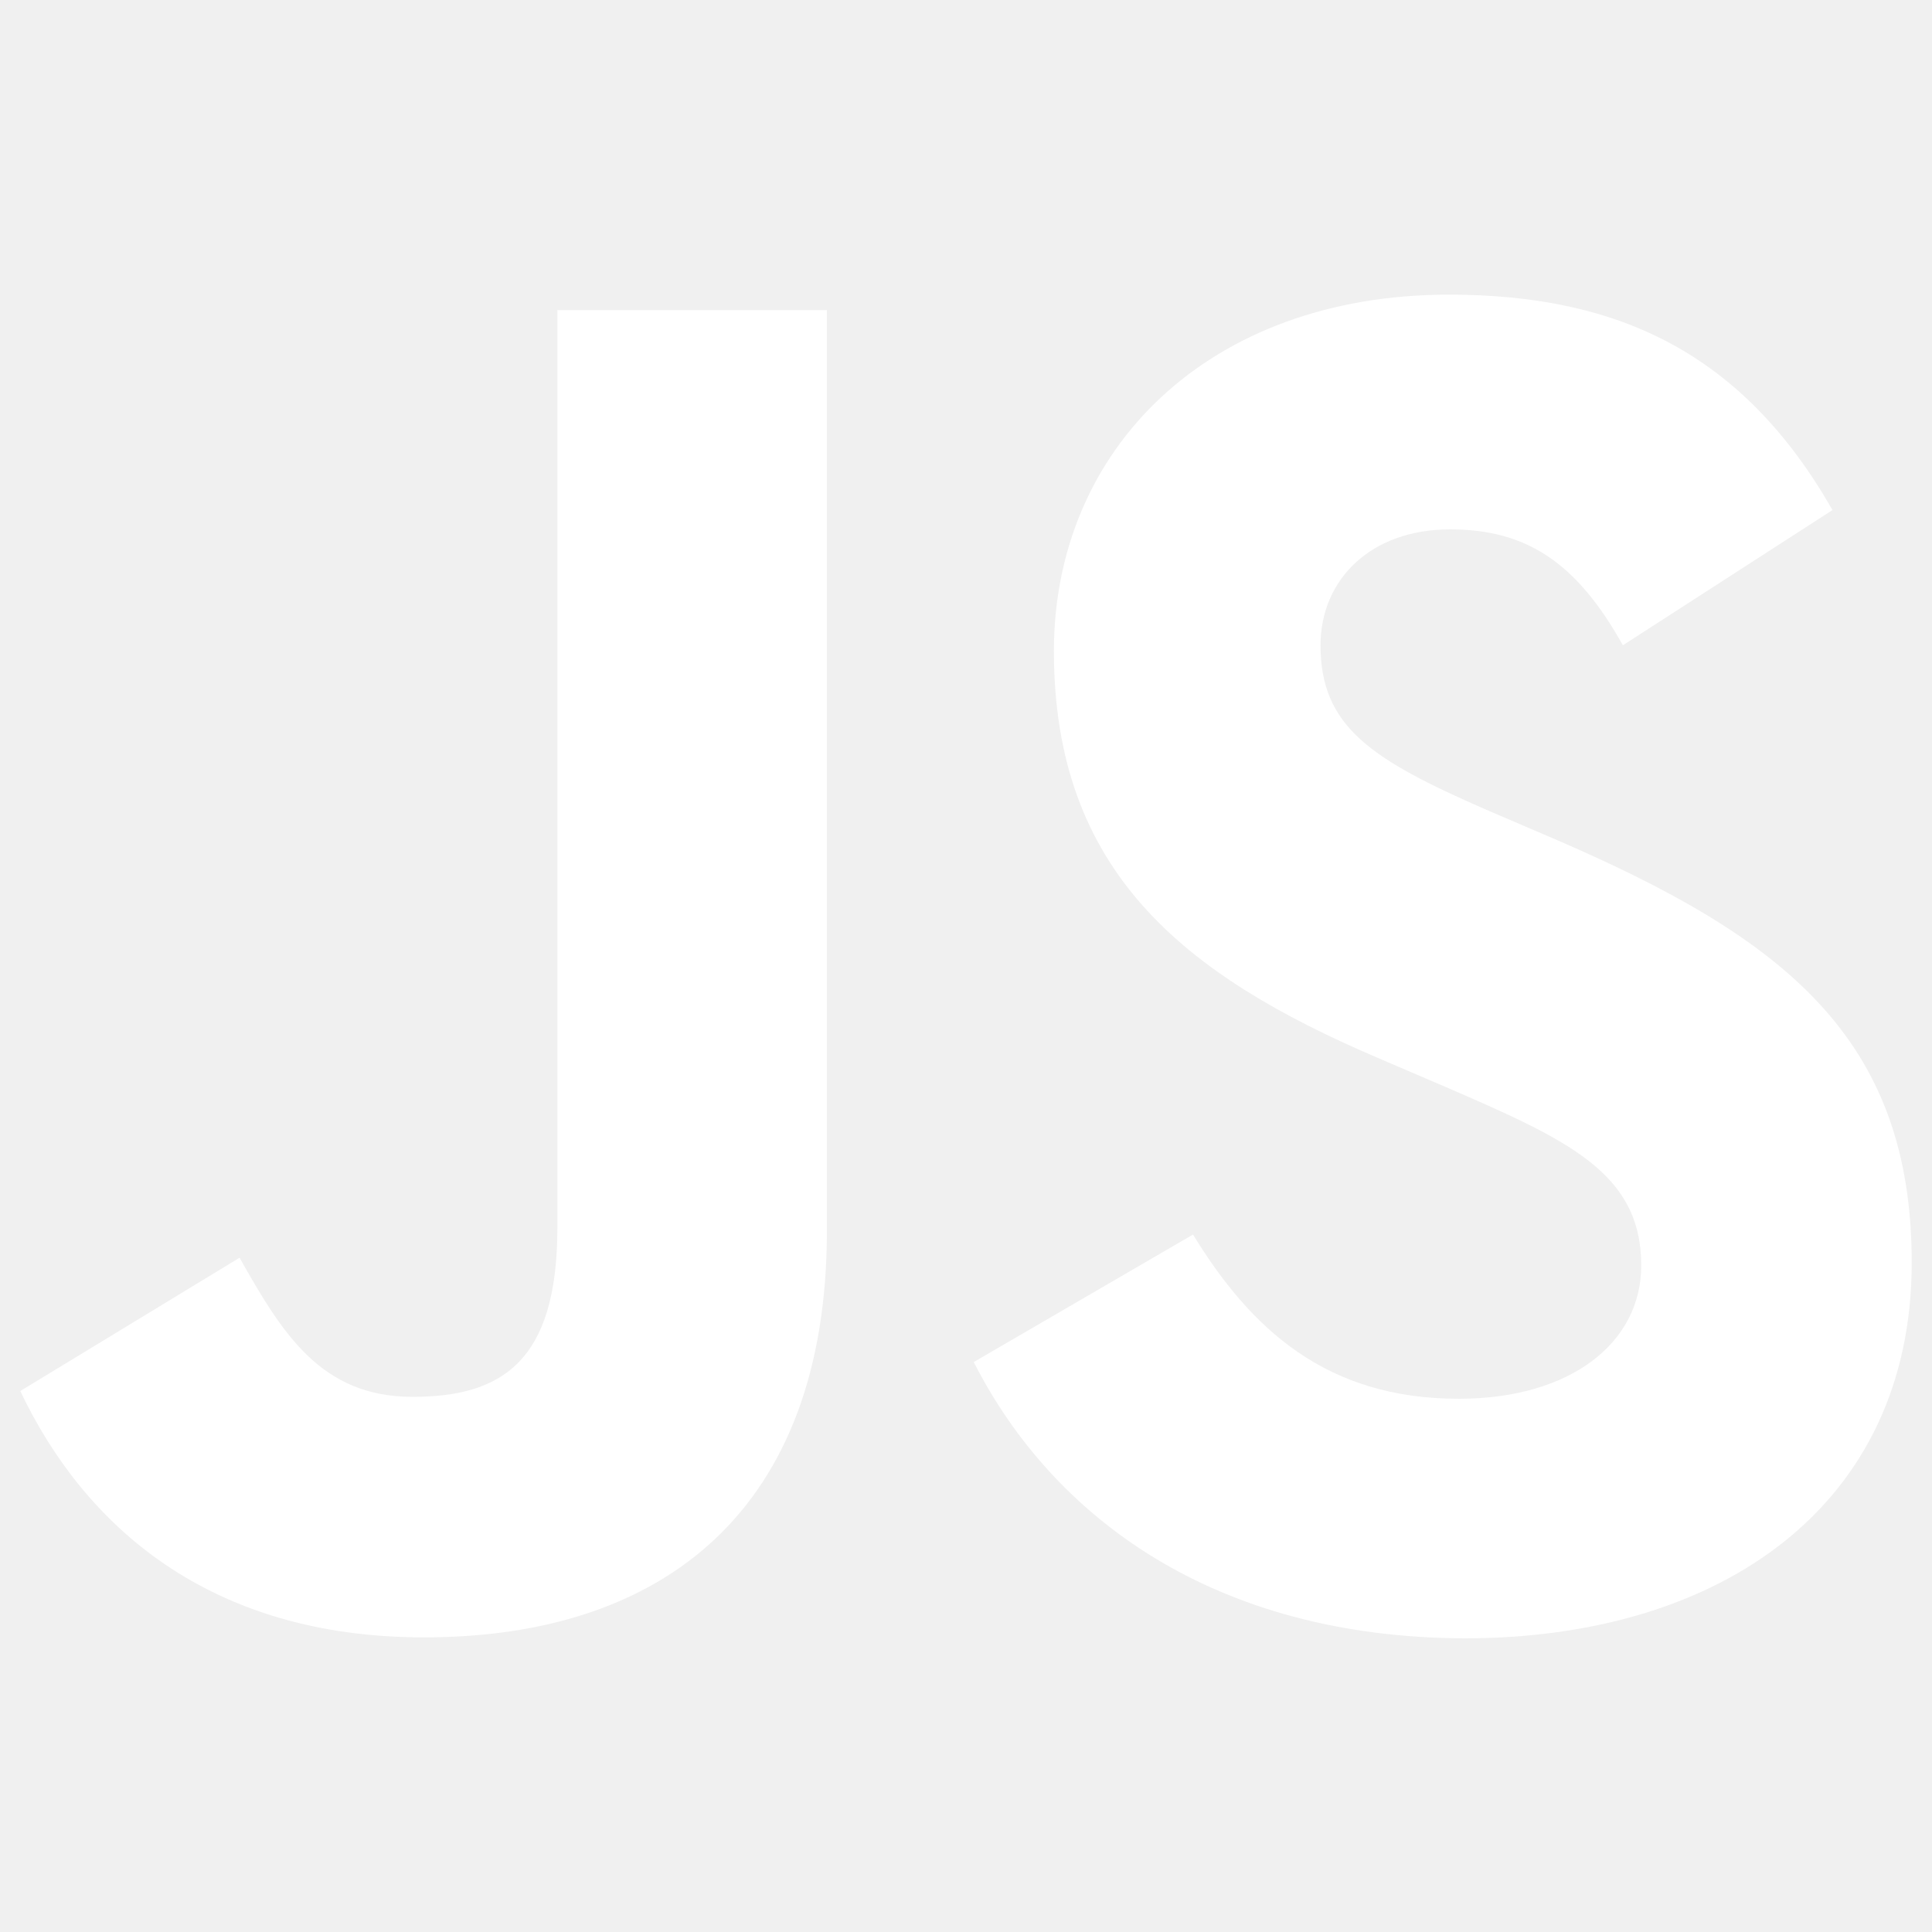
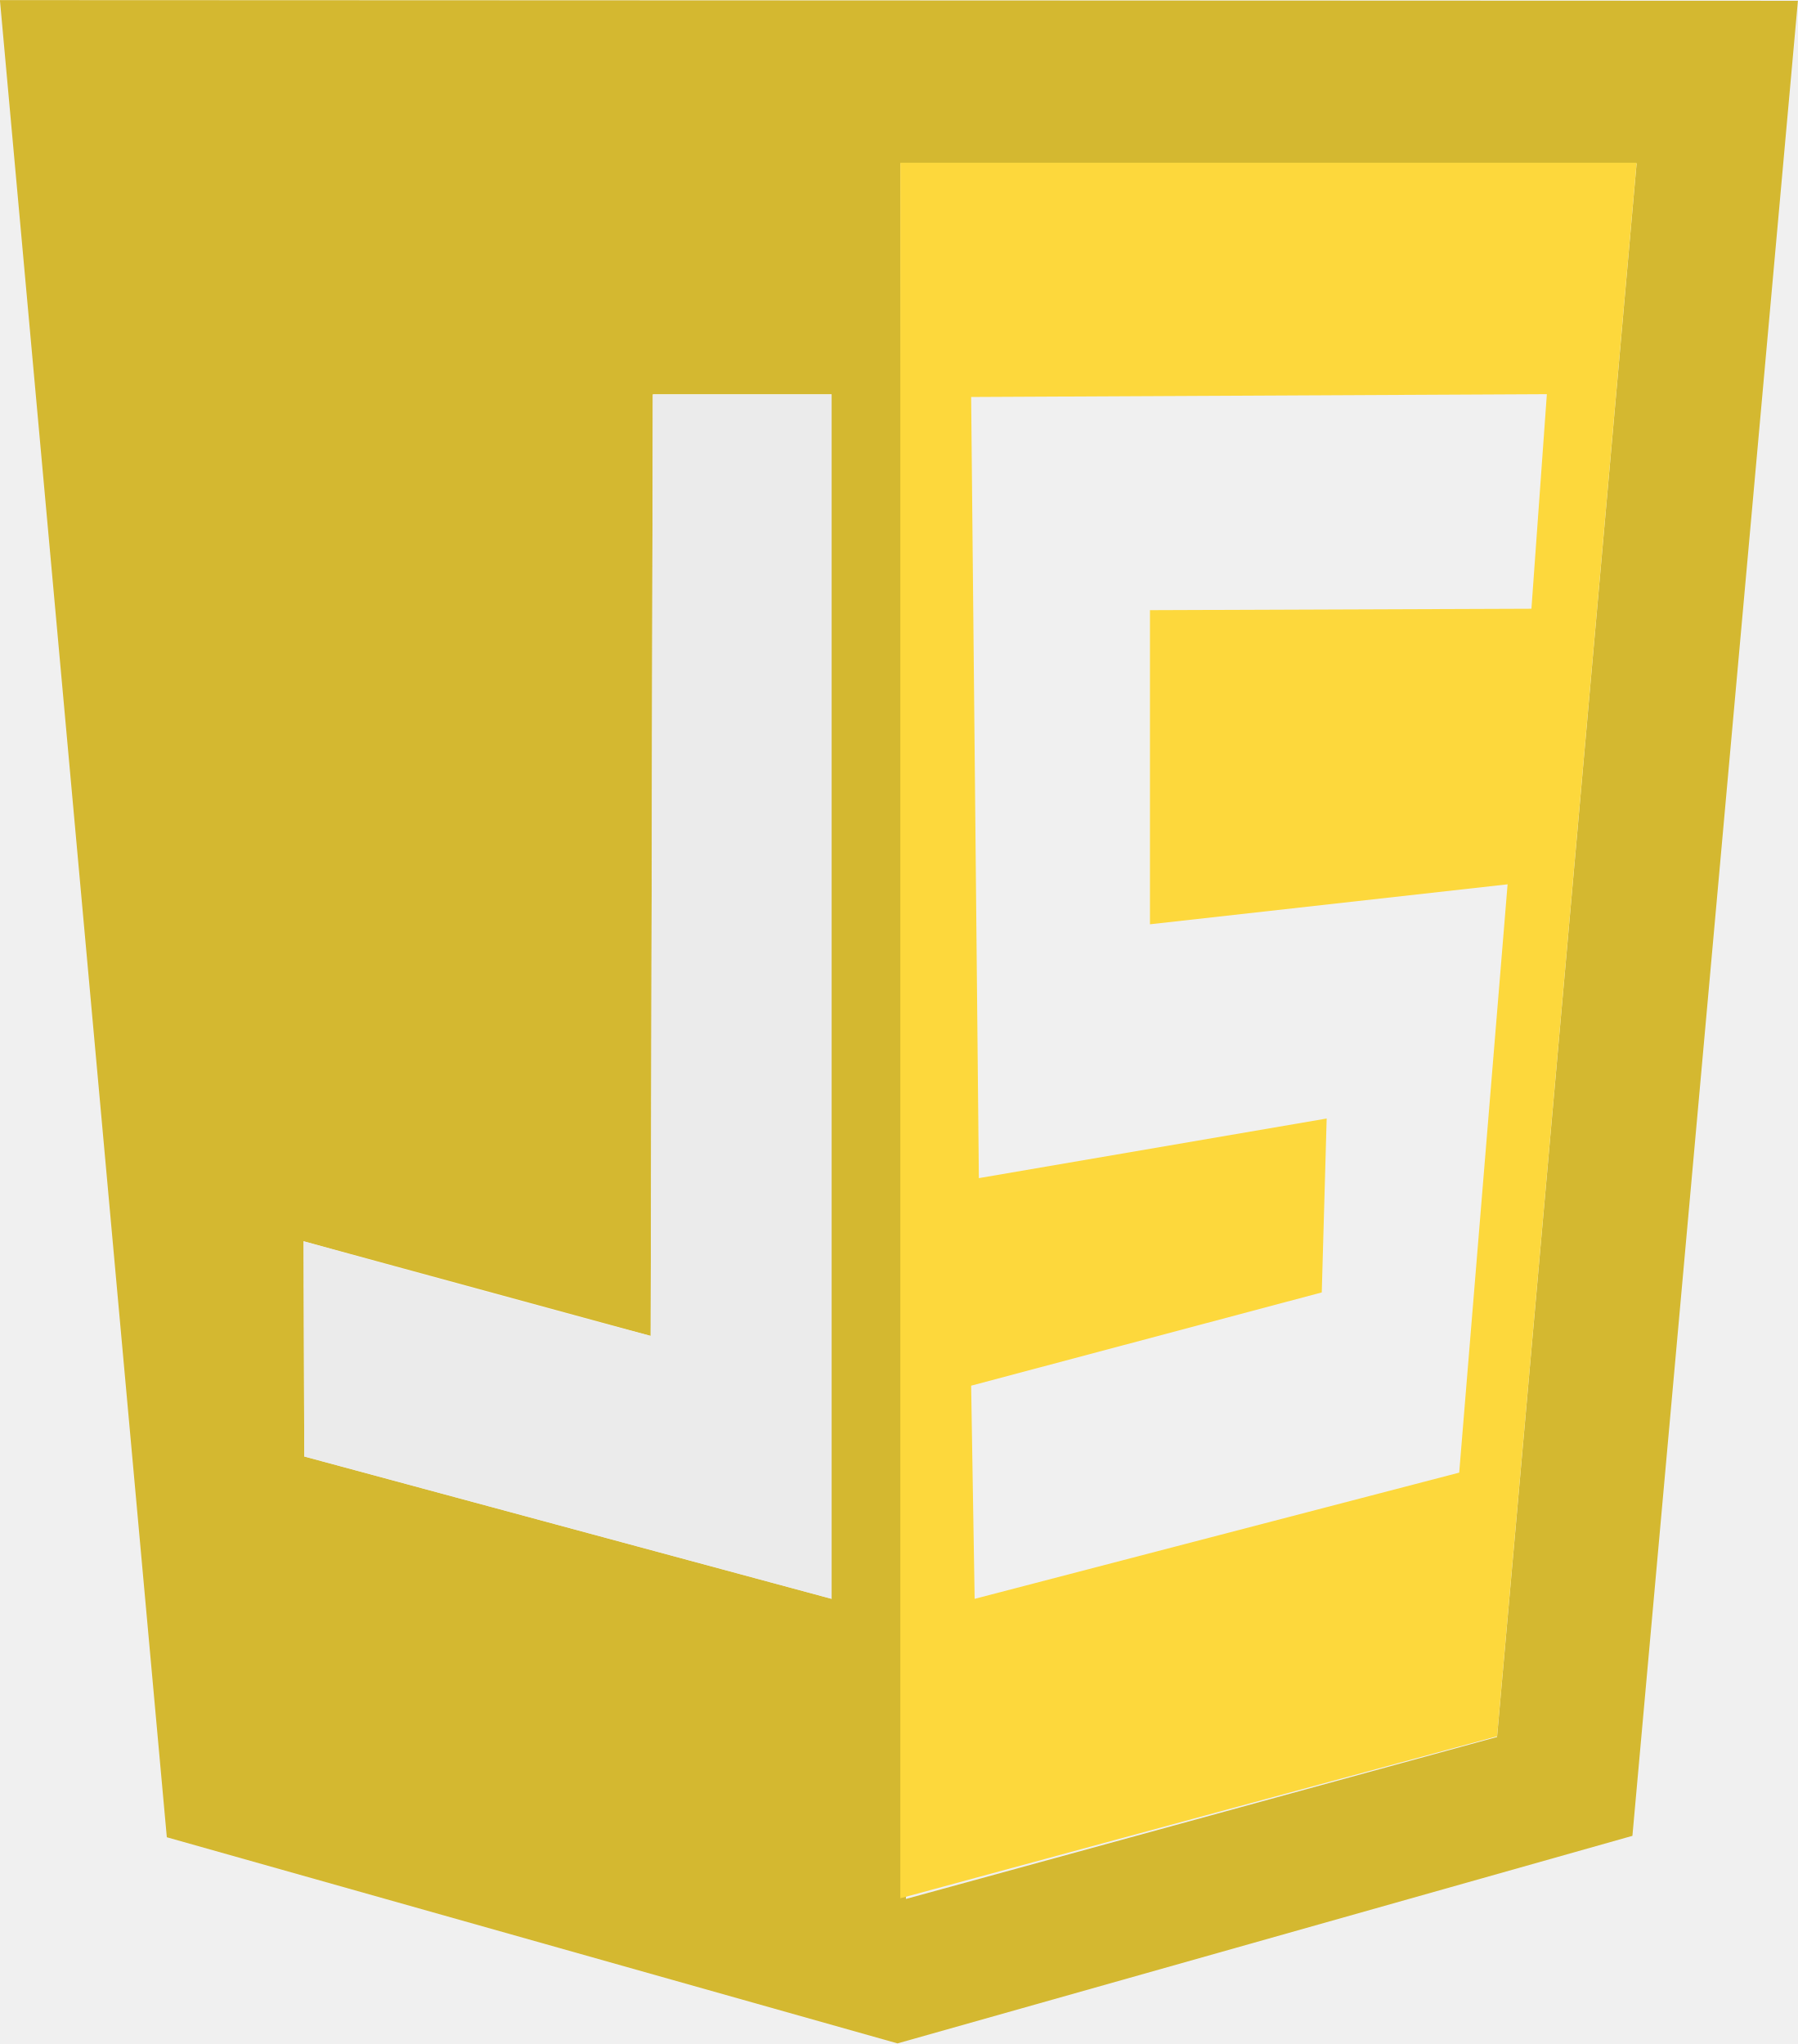
- <svg xmlns="http://www.w3.org/2000/svg" version="1.1" id="Layer_1" x="0px" y="0px" viewBox="0 0 200 200" enable-background="new 0 0 200 200" xml:space="preserve">
-   <g id="logo">
-     <path id="j" fill="#FFFFFF" d="M2.1,144l22.7-13.8c4.4,7.8,8.4,14.4,17.9,14.4c9.2,0,15-3.6,15-17.5V32.1h27.9v95.3   c0,28.9-16.9,42.1-41.7,42.1C21.6,169.5,8.7,157.9,2.1,144" />
-     <path id="s" fill="#FFFFFF" d="M100.8,141l22.7-13.2c6,9.8,13.8,17,27.5,17c11.6,0,18.9-5.8,18.9-13.8c0-9.6-7.6-13-20.3-18.5l-7-3   c-20.1-8.6-33.5-19.3-33.5-42.1c0-20.9,16-36.9,40.9-36.9c17.7,0,30.5,6.2,39.7,22.3l-21.7,14c-4.8-8.6-10-12-17.9-12   c-8.2,0-13.4,5.2-13.4,12c0,8.4,5.2,11.8,17.1,17l7,3c23.7,10.2,37.1,20.5,37.1,43.9c0,25.1-19.7,38.9-46.3,38.9   C125.7,169.5,109,157.1,100.8,141" />
+ <svg xmlns="http://www.w3.org/2000/svg" id="svg4525" viewBox="0 0 256.4 291.5" width="2199" height="2500">
+   <style>.st0{fill:#d4b830}.st1,.st2{opacity:.986;fill:#ebebeb;fill-opacity:0;enable-background:new}.st2{fill-opacity:.922}.st3{fill:#fdd83c}</style>
+   <g id="g5193" transform="translate(4.988 -113.385)">
+     <path id="path5113" class="st0" d="M18.8 375.4L-5 113.4l256.4.1-23.6 261.7L123 404.8 18.8 375.4zm189.7-14.3l19.9-224.4h-105l.8 247.5 84.3-23.1zm-94.9-191.5H88.1l-.3 134.3-49.5-13.5.1 30.7 75.2 20.3V169.6z" />
+     <path id="path5159" class="st1" d="M105.2 338.9c-3.3-1-19.6-5.4-36.2-9.9l-30.1-8.1v-15.1c0-14.8 0-15.1 1.5-14.6.8.3 11.8 3.3 24.4 6.8l22.9 6.3.2-67 .2-67h25v85.2c0 67.7-.2 85.2-.9 85.2-.5-.1-3.7-.9-7-1.8z" />
+     <path id="path5157" class="st2" d="M38.4 321.1l-.1-30.7s31.6 8.9 49.5 13.5l.3-134.2h25.5v171.7l-75.2-20.3z" />
+     <path id="path5117" class="st3" d="M123.4 136.6h105L208.5 361l-85.1 23.1V136.6zm79.7 186.8l6.9-83.9-51 5.7v-44.8l54.4-.2 2.2-30.6-82.1.4 1.1 111.4 49.6-8.5-.7 24.8-50 13.3.5 30.4 69.1-18z" />
  </g>
</svg>
